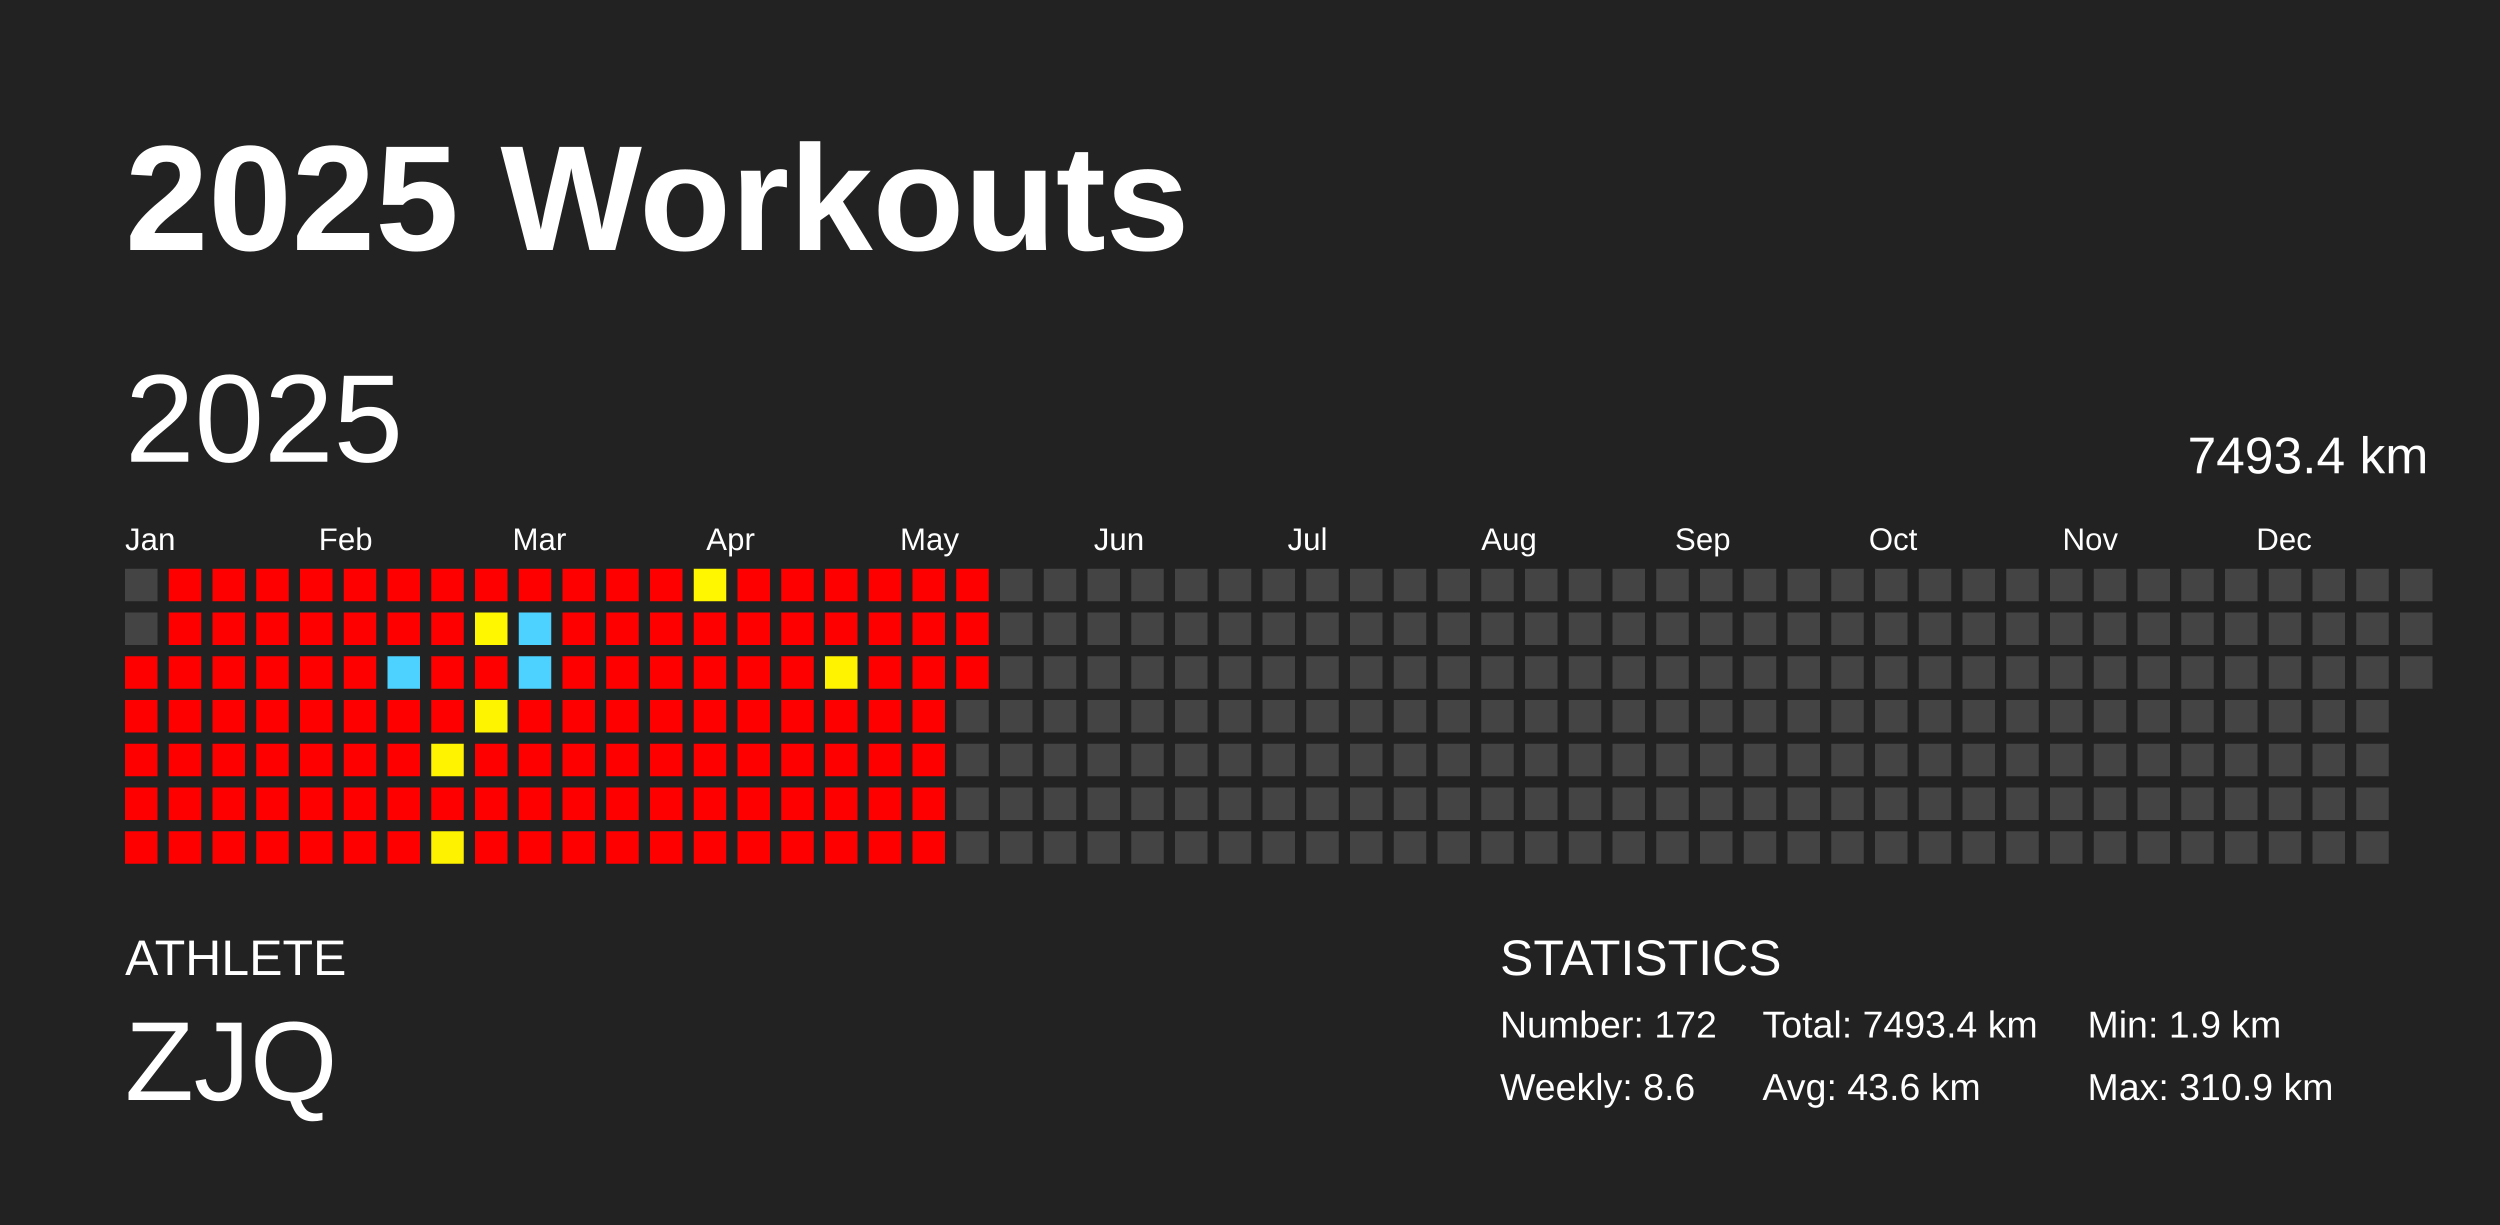
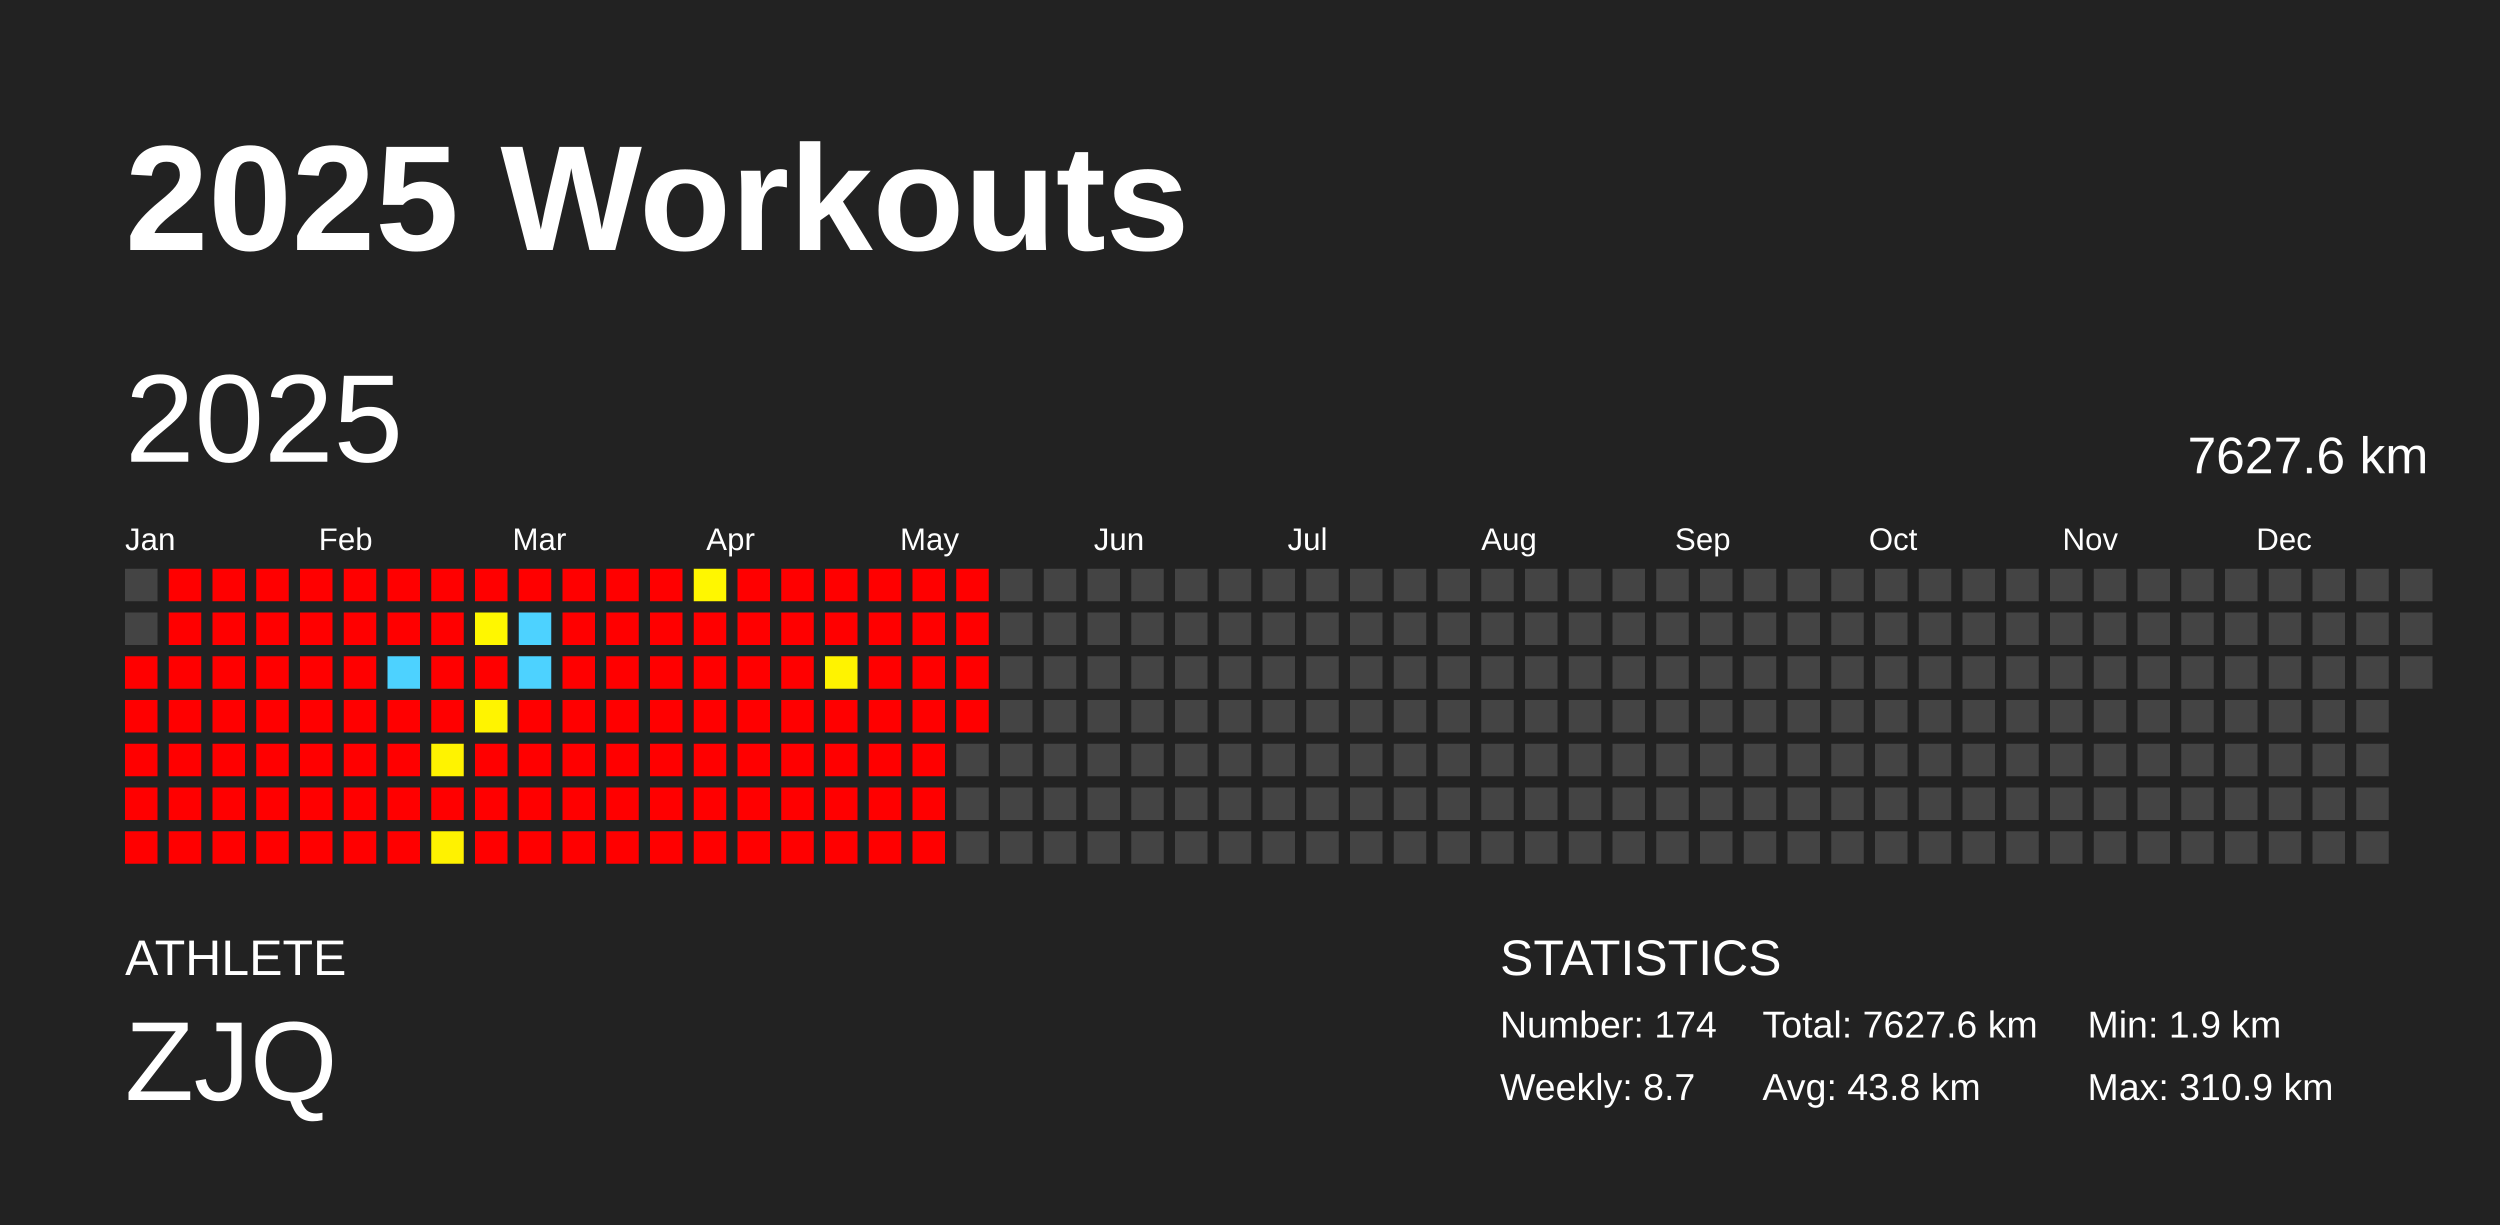
<svg xmlns="http://www.w3.org/2000/svg" baseProfile="full" height="98mm" version="1.1" viewBox="0,0,200,98" width="200mm">
  <defs />
  <rect fill="#222222" height="98" width="200" x="0" y="0" />
  <text fill="#FFFFFF" style="font-size:12px; font-family:Arial; font-weight:bold;" x="10" y="20">2025 Workouts</text>
  <text fill="#FFFFFF" style="font-size:4px; font-family:Arial" x="10" y="78">ATHLETE</text>
  <text fill="#FFFFFF" style="font-size:9px; font-family:Arial" x="10" y="88">ZJQ</text>
  <text fill="#FFFFFF" style="font-size:4px; font-family:Arial" x="120" y="78">STATISTICS</text>
-   <text fill="#FFFFFF" style="font-size:3px; font-family:Arial" x="120" y="83">Number: 172</text>
-   <text fill="#FFFFFF" style="font-size:3px; font-family:Arial" x="120" y="88">Weekly: 8.6</text>
-   <text fill="#FFFFFF" style="font-size:3px; font-family:Arial" x="141" y="83">Total: 7493.4 km</text>
-   <text fill="#FFFFFF" style="font-size:3px; font-family:Arial" x="141" y="88">Avg: 43.6 km</text>
+   <text fill="#FFFFFF" style="font-size:3px; font-family:Arial" x="120" y="83">Number: 174</text>
+   <text fill="#FFFFFF" style="font-size:3px; font-family:Arial" x="120" y="88">Weekly: 8.7</text>
+   <text fill="#FFFFFF" style="font-size:3px; font-family:Arial" x="141" y="83">Total: 7627.6 km</text>
+   <text fill="#FFFFFF" style="font-size:3px; font-family:Arial" x="141" y="88">Avg: 43.8 km</text>
  <text fill="#FFFFFF" style="font-size:3px; font-family:Arial" x="167" y="83">Min: 1.9 km</text>
  <text fill="#FFFFFF" style="font-size:3px; font-family:Arial" x="167" y="88">Max: 310.9 km</text>
  <text dominant-baseline="hanging" fill="#FFFFFF" style="font-size:10.0px; font-family:Arial;" x="10" y="30">2025</text>
-   <text dominant-baseline="hanging" fill="#FFFFFF" style="font-size:4.125px; font-family:Arial;" x="175" y="35">7493.4 km</text>
+   <text dominant-baseline="hanging" fill="#FFFFFF" style="font-size:4.125px; font-family:Arial;" x="175" y="35">7627.6 km</text>
  <text fill="#FFFFFF" style="font-size:2.5px; font-family:Arial" x="10.0" y="44">Jan</text>
  <text fill="#FFFFFF" style="font-size:2.5px; font-family:Arial" x="25.5" y="44">Feb</text>
  <text fill="#FFFFFF" style="font-size:2.5px; font-family:Arial" x="41.0" y="44">Mar</text>
  <text fill="#FFFFFF" style="font-size:2.5px; font-family:Arial" x="56.5" y="44">Apr</text>
  <text fill="#FFFFFF" style="font-size:2.5px; font-family:Arial" x="72.0" y="44">May</text>
  <text fill="#FFFFFF" style="font-size:2.5px; font-family:Arial" x="87.5" y="44">Jun</text>
  <text fill="#FFFFFF" style="font-size:2.5px; font-family:Arial" x="103.0" y="44">Jul</text>
  <text fill="#FFFFFF" style="font-size:2.5px; font-family:Arial" x="118.5" y="44">Aug</text>
  <text fill="#FFFFFF" style="font-size:2.5px; font-family:Arial" x="134.0" y="44">Sep</text>
  <text fill="#FFFFFF" style="font-size:2.5px; font-family:Arial" x="149.5" y="44">Oct</text>
  <text fill="#FFFFFF" style="font-size:2.5px; font-family:Arial" x="165.0" y="44">Nov</text>
  <text fill="#FFFFFF" style="font-size:2.5px; font-family:Arial" x="180.5" y="44">Dec</text>
  <rect fill="#444444" height="2.6" width="2.6" x="10.0" y="45.5" />
  <rect fill="#444444" height="2.6" width="2.6" x="10.0" y="49.0" />
  <rect fill="red" height="2.6" width="2.6" x="10.0" y="52.5" />
  <rect fill="red" height="2.6" width="2.6" x="10.0" y="56.0" />
  <rect fill="red" height="2.6" width="2.6" x="10.0" y="59.5" />
  <rect fill="red" height="2.6" width="2.6" x="10.0" y="63.0" />
  <rect fill="red" height="2.6" width="2.6" x="10.0" y="66.5" />
  <rect fill="red" height="2.6" width="2.6" x="13.5" y="45.5" />
  <rect fill="red" height="2.6" width="2.6" x="13.5" y="49.0" />
  <rect fill="red" height="2.6" width="2.6" x="13.5" y="52.5" />
  <rect fill="red" height="2.6" width="2.6" x="13.5" y="56.0" />
  <rect fill="red" height="2.6" width="2.6" x="13.5" y="59.5" />
  <rect fill="red" height="2.6" width="2.6" x="13.5" y="63.0" />
  <rect fill="red" height="2.6" width="2.6" x="13.5" y="66.5" />
  <rect fill="red" height="2.6" width="2.6" x="17.0" y="45.5" />
  <rect fill="red" height="2.6" width="2.6" x="17.0" y="49.0" />
  <rect fill="red" height="2.6" width="2.6" x="17.0" y="52.5" />
  <rect fill="red" height="2.6" width="2.6" x="17.0" y="56.0" />
  <rect fill="red" height="2.6" width="2.6" x="17.0" y="59.5" />
  <rect fill="red" height="2.6" width="2.6" x="17.0" y="63.0" />
  <rect fill="red" height="2.6" width="2.6" x="17.0" y="66.5" />
  <rect fill="red" height="2.6" width="2.6" x="20.5" y="45.5" />
  <rect fill="red" height="2.6" width="2.6" x="20.5" y="49.0" />
  <rect fill="red" height="2.6" width="2.6" x="20.5" y="52.5" />
  <rect fill="red" height="2.6" width="2.6" x="20.5" y="56.0" />
  <rect fill="red" height="2.6" width="2.6" x="20.5" y="59.5" />
  <rect fill="red" height="2.6" width="2.6" x="20.5" y="63.0" />
  <rect fill="red" height="2.6" width="2.6" x="20.5" y="66.5" />
  <rect fill="red" height="2.6" width="2.6" x="24.0" y="45.5" />
  <rect fill="red" height="2.6" width="2.6" x="24.0" y="49.0" />
  <rect fill="red" height="2.6" width="2.6" x="24.0" y="52.5" />
  <rect fill="red" height="2.6" width="2.6" x="24.0" y="56.0" />
  <rect fill="red" height="2.6" width="2.6" x="24.0" y="59.5" />
  <rect fill="red" height="2.6" width="2.6" x="24.0" y="63.0" />
  <rect fill="red" height="2.6" width="2.6" x="24.0" y="66.5" />
  <rect fill="red" height="2.6" width="2.6" x="27.5" y="45.5" />
  <rect fill="red" height="2.6" width="2.6" x="27.5" y="49.0" />
  <rect fill="red" height="2.6" width="2.6" x="27.5" y="52.5" />
  <rect fill="red" height="2.6" width="2.6" x="27.5" y="56.0" />
  <rect fill="red" height="2.6" width="2.6" x="27.5" y="59.5" />
  <rect fill="red" height="2.6" width="2.6" x="27.5" y="63.0" />
  <rect fill="red" height="2.6" width="2.6" x="27.5" y="66.5" />
  <rect fill="red" height="2.6" width="2.6" x="31.0" y="45.5" />
  <rect fill="red" height="2.6" width="2.6" x="31.0" y="49.0" />
  <rect fill="#4dd2ff" height="2.6" width="2.6" x="31.0" y="52.5" />
  <rect fill="red" height="2.6" width="2.6" x="31.0" y="56.0" />
  <rect fill="red" height="2.6" width="2.6" x="31.0" y="59.5" />
  <rect fill="red" height="2.6" width="2.6" x="31.0" y="63.0" />
  <rect fill="red" height="2.6" width="2.6" x="31.0" y="66.5" />
  <rect fill="red" height="2.6" width="2.6" x="34.5" y="45.5" />
  <rect fill="red" height="2.6" width="2.6" x="34.5" y="49.0" />
  <rect fill="red" height="2.6" width="2.6" x="34.5" y="52.5" />
  <rect fill="red" height="2.6" width="2.6" x="34.5" y="56.0" />
  <rect fill="#fff300" height="2.6" width="2.6" x="34.5" y="59.5" />
  <rect fill="red" height="2.6" width="2.6" x="34.5" y="63.0" />
  <rect fill="#fff200" height="2.6" width="2.6" x="34.5" y="66.5" />
  <rect fill="red" height="2.6" width="2.6" x="38.0" y="45.5" />
  <rect fill="#fff700" height="2.6" width="2.6" x="38.0" y="49.0" />
  <rect fill="red" height="2.6" width="2.6" x="38.0" y="52.5" />
  <rect fill="#fff400" height="2.6" width="2.6" x="38.0" y="56.0" />
  <rect fill="red" height="2.6" width="2.6" x="38.0" y="59.5" />
  <rect fill="red" height="2.6" width="2.6" x="38.0" y="63.0" />
  <rect fill="red" height="2.6" width="2.6" x="38.0" y="66.5" />
  <rect fill="red" height="2.6" width="2.6" x="41.5" y="45.5" />
  <rect fill="#4dd2ff" height="2.6" width="2.6" x="41.5" y="49.0" />
  <rect fill="#4dd2ff" height="2.6" width="2.6" x="41.5" y="52.5" />
  <rect fill="red" height="2.6" width="2.6" x="41.5" y="56.0" />
  <rect fill="red" height="2.6" width="2.6" x="41.5" y="59.5" />
  <rect fill="red" height="2.6" width="2.6" x="41.5" y="63.0" />
  <rect fill="red" height="2.6" width="2.6" x="41.5" y="66.5" />
  <rect fill="red" height="2.6" width="2.6" x="45.0" y="45.5" />
  <rect fill="red" height="2.6" width="2.6" x="45.0" y="49.0" />
  <rect fill="red" height="2.6" width="2.6" x="45.0" y="52.5" />
  <rect fill="red" height="2.6" width="2.6" x="45.0" y="56.0" />
  <rect fill="red" height="2.6" width="2.6" x="45.0" y="59.5" />
  <rect fill="red" height="2.6" width="2.6" x="45.0" y="63.0" />
  <rect fill="red" height="2.6" width="2.6" x="45.0" y="66.5" />
  <rect fill="red" height="2.6" width="2.6" x="48.5" y="45.5" />
  <rect fill="red" height="2.6" width="2.6" x="48.5" y="49.0" />
  <rect fill="red" height="2.6" width="2.6" x="48.5" y="52.5" />
  <rect fill="red" height="2.6" width="2.6" x="48.5" y="56.0" />
  <rect fill="red" height="2.6" width="2.6" x="48.5" y="59.5" />
  <rect fill="red" height="2.6" width="2.6" x="48.5" y="63.0" />
  <rect fill="red" height="2.6" width="2.6" x="48.5" y="66.5" />
  <rect fill="red" height="2.6" width="2.6" x="52.0" y="45.5" />
  <rect fill="red" height="2.6" width="2.6" x="52.0" y="49.0" />
  <rect fill="red" height="2.6" width="2.6" x="52.0" y="52.5" />
  <rect fill="red" height="2.6" width="2.6" x="52.0" y="56.0" />
  <rect fill="red" height="2.6" width="2.6" x="52.0" y="59.5" />
  <rect fill="red" height="2.6" width="2.6" x="52.0" y="63.0" />
  <rect fill="red" height="2.6" width="2.6" x="52.0" y="66.5" />
  <rect fill="#fff700" height="2.6" width="2.6" x="55.5" y="45.5" />
  <rect fill="red" height="2.6" width="2.6" x="55.5" y="49.0" />
  <rect fill="red" height="2.6" width="2.6" x="55.5" y="52.5" />
  <rect fill="red" height="2.6" width="2.6" x="55.5" y="56.0" />
  <rect fill="red" height="2.6" width="2.6" x="55.5" y="59.5" />
  <rect fill="red" height="2.6" width="2.6" x="55.5" y="63.0" />
  <rect fill="red" height="2.6" width="2.6" x="55.5" y="66.5" />
  <rect fill="red" height="2.6" width="2.6" x="59.0" y="45.5" />
  <rect fill="red" height="2.6" width="2.6" x="59.0" y="49.0" />
  <rect fill="red" height="2.6" width="2.6" x="59.0" y="52.5" />
  <rect fill="red" height="2.6" width="2.6" x="59.0" y="56.0" />
  <rect fill="red" height="2.6" width="2.6" x="59.0" y="59.5" />
  <rect fill="red" height="2.6" width="2.6" x="59.0" y="63.0" />
  <rect fill="red" height="2.6" width="2.6" x="59.0" y="66.5" />
  <rect fill="red" height="2.6" width="2.6" x="62.5" y="45.5" />
  <rect fill="red" height="2.6" width="2.6" x="62.5" y="49.0" />
  <rect fill="red" height="2.6" width="2.6" x="62.5" y="52.5" />
  <rect fill="red" height="2.6" width="2.6" x="62.5" y="56.0" />
  <rect fill="red" height="2.6" width="2.6" x="62.5" y="59.5" />
  <rect fill="red" height="2.6" width="2.6" x="62.5" y="63.0" />
  <rect fill="red" height="2.6" width="2.6" x="62.5" y="66.5" />
  <rect fill="red" height="2.6" width="2.6" x="66.0" y="45.5" />
  <rect fill="red" height="2.6" width="2.6" x="66.0" y="49.0" />
  <rect fill="#fff300" height="2.6" width="2.6" x="66.0" y="52.5" />
  <rect fill="red" height="2.6" width="2.6" x="66.0" y="56.0" />
  <rect fill="red" height="2.6" width="2.6" x="66.0" y="59.5" />
  <rect fill="red" height="2.6" width="2.6" x="66.0" y="63.0" />
  <rect fill="red" height="2.6" width="2.6" x="66.0" y="66.5" />
  <rect fill="red" height="2.6" width="2.6" x="69.5" y="45.5" />
  <rect fill="red" height="2.6" width="2.6" x="69.5" y="49.0" />
  <rect fill="red" height="2.6" width="2.6" x="69.5" y="52.5" />
  <rect fill="red" height="2.6" width="2.6" x="69.5" y="56.0" />
  <rect fill="red" height="2.6" width="2.6" x="69.5" y="59.5" />
  <rect fill="red" height="2.6" width="2.6" x="69.5" y="63.0" />
  <rect fill="red" height="2.6" width="2.6" x="69.5" y="66.5" />
  <rect fill="red" height="2.6" width="2.6" x="73.0" y="45.5" />
  <rect fill="red" height="2.6" width="2.6" x="73.0" y="49.0" />
  <rect fill="red" height="2.6" width="2.6" x="73.0" y="52.5" />
  <rect fill="red" height="2.6" width="2.6" x="73.0" y="56.0" />
  <rect fill="red" height="2.6" width="2.6" x="73.0" y="59.5" />
  <rect fill="red" height="2.6" width="2.6" x="73.0" y="63.0" />
  <rect fill="red" height="2.6" width="2.6" x="73.0" y="66.5" />
  <rect fill="red" height="2.6" width="2.6" x="76.5" y="45.5" />
  <rect fill="red" height="2.6" width="2.6" x="76.5" y="49.0" />
  <rect fill="red" height="2.6" width="2.6" x="76.5" y="52.5" />
-   <rect fill="#444444" height="2.6" width="2.6" x="76.5" y="56.0" />
+   <rect fill="red" height="2.6" width="2.6" x="76.5" y="56.0" />
  <rect fill="#444444" height="2.6" width="2.6" x="76.5" y="59.5" />
  <rect fill="#444444" height="2.6" width="2.6" x="76.5" y="63.0" />
  <rect fill="#444444" height="2.6" width="2.6" x="76.5" y="66.5" />
  <rect fill="#444444" height="2.6" width="2.6" x="80.0" y="45.5" />
  <rect fill="#444444" height="2.6" width="2.6" x="80.0" y="49.0" />
  <rect fill="#444444" height="2.6" width="2.6" x="80.0" y="52.5" />
  <rect fill="#444444" height="2.6" width="2.6" x="80.0" y="56.0" />
  <rect fill="#444444" height="2.6" width="2.6" x="80.0" y="59.5" />
  <rect fill="#444444" height="2.6" width="2.6" x="80.0" y="63.0" />
  <rect fill="#444444" height="2.6" width="2.6" x="80.0" y="66.5" />
  <rect fill="#444444" height="2.6" width="2.6" x="83.5" y="45.5" />
  <rect fill="#444444" height="2.6" width="2.6" x="83.5" y="49.0" />
  <rect fill="#444444" height="2.6" width="2.6" x="83.5" y="52.5" />
  <rect fill="#444444" height="2.6" width="2.6" x="83.5" y="56.0" />
  <rect fill="#444444" height="2.6" width="2.6" x="83.5" y="59.5" />
  <rect fill="#444444" height="2.6" width="2.6" x="83.5" y="63.0" />
  <rect fill="#444444" height="2.6" width="2.6" x="83.5" y="66.5" />
  <rect fill="#444444" height="2.6" width="2.6" x="87.0" y="45.5" />
  <rect fill="#444444" height="2.6" width="2.6" x="87.0" y="49.0" />
  <rect fill="#444444" height="2.6" width="2.6" x="87.0" y="52.5" />
  <rect fill="#444444" height="2.6" width="2.6" x="87.0" y="56.0" />
  <rect fill="#444444" height="2.6" width="2.6" x="87.0" y="59.5" />
  <rect fill="#444444" height="2.6" width="2.6" x="87.0" y="63.0" />
  <rect fill="#444444" height="2.6" width="2.6" x="87.0" y="66.5" />
  <rect fill="#444444" height="2.6" width="2.6" x="90.5" y="45.5" />
  <rect fill="#444444" height="2.6" width="2.6" x="90.5" y="49.0" />
  <rect fill="#444444" height="2.6" width="2.6" x="90.5" y="52.5" />
  <rect fill="#444444" height="2.6" width="2.6" x="90.5" y="56.0" />
  <rect fill="#444444" height="2.6" width="2.6" x="90.5" y="59.5" />
  <rect fill="#444444" height="2.6" width="2.6" x="90.5" y="63.0" />
  <rect fill="#444444" height="2.6" width="2.6" x="90.5" y="66.5" />
  <rect fill="#444444" height="2.6" width="2.6" x="94.0" y="45.5" />
  <rect fill="#444444" height="2.6" width="2.6" x="94.0" y="49.0" />
  <rect fill="#444444" height="2.6" width="2.6" x="94.0" y="52.5" />
  <rect fill="#444444" height="2.6" width="2.6" x="94.0" y="56.0" />
  <rect fill="#444444" height="2.6" width="2.6" x="94.0" y="59.5" />
  <rect fill="#444444" height="2.6" width="2.6" x="94.0" y="63.0" />
  <rect fill="#444444" height="2.6" width="2.6" x="94.0" y="66.5" />
  <rect fill="#444444" height="2.6" width="2.6" x="97.5" y="45.5" />
  <rect fill="#444444" height="2.6" width="2.6" x="97.5" y="49.0" />
  <rect fill="#444444" height="2.6" width="2.6" x="97.5" y="52.5" />
  <rect fill="#444444" height="2.6" width="2.6" x="97.5" y="56.0" />
  <rect fill="#444444" height="2.6" width="2.6" x="97.5" y="59.5" />
  <rect fill="#444444" height="2.6" width="2.6" x="97.5" y="63.0" />
  <rect fill="#444444" height="2.6" width="2.6" x="97.5" y="66.5" />
  <rect fill="#444444" height="2.6" width="2.6" x="101.0" y="45.5" />
  <rect fill="#444444" height="2.6" width="2.6" x="101.0" y="49.0" />
  <rect fill="#444444" height="2.6" width="2.6" x="101.0" y="52.5" />
  <rect fill="#444444" height="2.6" width="2.6" x="101.0" y="56.0" />
  <rect fill="#444444" height="2.6" width="2.6" x="101.0" y="59.5" />
  <rect fill="#444444" height="2.6" width="2.6" x="101.0" y="63.0" />
  <rect fill="#444444" height="2.6" width="2.6" x="101.0" y="66.5" />
  <rect fill="#444444" height="2.6" width="2.6" x="104.5" y="45.5" />
  <rect fill="#444444" height="2.6" width="2.6" x="104.5" y="49.0" />
  <rect fill="#444444" height="2.6" width="2.6" x="104.5" y="52.5" />
  <rect fill="#444444" height="2.6" width="2.6" x="104.5" y="56.0" />
  <rect fill="#444444" height="2.6" width="2.6" x="104.5" y="59.5" />
  <rect fill="#444444" height="2.6" width="2.6" x="104.5" y="63.0" />
  <rect fill="#444444" height="2.6" width="2.6" x="104.5" y="66.5" />
  <rect fill="#444444" height="2.6" width="2.6" x="108.0" y="45.5" />
  <rect fill="#444444" height="2.6" width="2.6" x="108.0" y="49.0" />
  <rect fill="#444444" height="2.6" width="2.6" x="108.0" y="52.5" />
  <rect fill="#444444" height="2.6" width="2.6" x="108.0" y="56.0" />
  <rect fill="#444444" height="2.6" width="2.6" x="108.0" y="59.5" />
  <rect fill="#444444" height="2.6" width="2.6" x="108.0" y="63.0" />
  <rect fill="#444444" height="2.6" width="2.6" x="108.0" y="66.5" />
  <rect fill="#444444" height="2.6" width="2.6" x="111.5" y="45.5" />
  <rect fill="#444444" height="2.6" width="2.6" x="111.5" y="49.0" />
  <rect fill="#444444" height="2.6" width="2.6" x="111.5" y="52.5" />
  <rect fill="#444444" height="2.6" width="2.6" x="111.5" y="56.0" />
  <rect fill="#444444" height="2.6" width="2.6" x="111.5" y="59.5" />
  <rect fill="#444444" height="2.6" width="2.6" x="111.5" y="63.0" />
  <rect fill="#444444" height="2.6" width="2.6" x="111.5" y="66.5" />
  <rect fill="#444444" height="2.6" width="2.6" x="115.0" y="45.5" />
  <rect fill="#444444" height="2.6" width="2.6" x="115.0" y="49.0" />
  <rect fill="#444444" height="2.6" width="2.6" x="115.0" y="52.5" />
  <rect fill="#444444" height="2.6" width="2.6" x="115.0" y="56.0" />
  <rect fill="#444444" height="2.6" width="2.6" x="115.0" y="59.5" />
  <rect fill="#444444" height="2.6" width="2.6" x="115.0" y="63.0" />
  <rect fill="#444444" height="2.6" width="2.6" x="115.0" y="66.5" />
  <rect fill="#444444" height="2.6" width="2.6" x="118.5" y="45.5" />
  <rect fill="#444444" height="2.6" width="2.6" x="118.5" y="49.0" />
  <rect fill="#444444" height="2.6" width="2.6" x="118.5" y="52.5" />
  <rect fill="#444444" height="2.6" width="2.6" x="118.5" y="56.0" />
  <rect fill="#444444" height="2.6" width="2.6" x="118.5" y="59.5" />
  <rect fill="#444444" height="2.6" width="2.6" x="118.5" y="63.0" />
  <rect fill="#444444" height="2.6" width="2.6" x="118.5" y="66.5" />
  <rect fill="#444444" height="2.6" width="2.6" x="122.0" y="45.5" />
  <rect fill="#444444" height="2.6" width="2.6" x="122.0" y="49.0" />
  <rect fill="#444444" height="2.6" width="2.6" x="122.0" y="52.5" />
  <rect fill="#444444" height="2.6" width="2.6" x="122.0" y="56.0" />
  <rect fill="#444444" height="2.6" width="2.6" x="122.0" y="59.5" />
  <rect fill="#444444" height="2.6" width="2.6" x="122.0" y="63.0" />
  <rect fill="#444444" height="2.6" width="2.6" x="122.0" y="66.5" />
  <rect fill="#444444" height="2.6" width="2.6" x="125.5" y="45.5" />
  <rect fill="#444444" height="2.6" width="2.6" x="125.5" y="49.0" />
  <rect fill="#444444" height="2.6" width="2.6" x="125.5" y="52.5" />
  <rect fill="#444444" height="2.6" width="2.6" x="125.5" y="56.0" />
  <rect fill="#444444" height="2.6" width="2.6" x="125.5" y="59.5" />
  <rect fill="#444444" height="2.6" width="2.6" x="125.5" y="63.0" />
  <rect fill="#444444" height="2.6" width="2.6" x="125.5" y="66.5" />
  <rect fill="#444444" height="2.6" width="2.6" x="129.0" y="45.5" />
  <rect fill="#444444" height="2.6" width="2.6" x="129.0" y="49.0" />
  <rect fill="#444444" height="2.6" width="2.6" x="129.0" y="52.5" />
  <rect fill="#444444" height="2.6" width="2.6" x="129.0" y="56.0" />
  <rect fill="#444444" height="2.6" width="2.6" x="129.0" y="59.5" />
  <rect fill="#444444" height="2.6" width="2.6" x="129.0" y="63.0" />
  <rect fill="#444444" height="2.6" width="2.6" x="129.0" y="66.5" />
  <rect fill="#444444" height="2.6" width="2.6" x="132.5" y="45.5" />
  <rect fill="#444444" height="2.6" width="2.6" x="132.5" y="49.0" />
  <rect fill="#444444" height="2.6" width="2.6" x="132.5" y="52.5" />
  <rect fill="#444444" height="2.6" width="2.6" x="132.5" y="56.0" />
  <rect fill="#444444" height="2.6" width="2.6" x="132.5" y="59.5" />
  <rect fill="#444444" height="2.6" width="2.6" x="132.5" y="63.0" />
  <rect fill="#444444" height="2.6" width="2.6" x="132.5" y="66.5" />
  <rect fill="#444444" height="2.6" width="2.6" x="136.0" y="45.5" />
  <rect fill="#444444" height="2.6" width="2.6" x="136.0" y="49.0" />
  <rect fill="#444444" height="2.6" width="2.6" x="136.0" y="52.5" />
  <rect fill="#444444" height="2.6" width="2.6" x="136.0" y="56.0" />
  <rect fill="#444444" height="2.6" width="2.6" x="136.0" y="59.5" />
  <rect fill="#444444" height="2.6" width="2.6" x="136.0" y="63.0" />
  <rect fill="#444444" height="2.6" width="2.6" x="136.0" y="66.5" />
  <rect fill="#444444" height="2.6" width="2.6" x="139.5" y="45.5" />
  <rect fill="#444444" height="2.6" width="2.6" x="139.5" y="49.0" />
  <rect fill="#444444" height="2.6" width="2.6" x="139.5" y="52.5" />
  <rect fill="#444444" height="2.6" width="2.6" x="139.5" y="56.0" />
  <rect fill="#444444" height="2.6" width="2.6" x="139.5" y="59.5" />
  <rect fill="#444444" height="2.6" width="2.6" x="139.5" y="63.0" />
  <rect fill="#444444" height="2.6" width="2.6" x="139.5" y="66.5" />
  <rect fill="#444444" height="2.6" width="2.6" x="143.0" y="45.5" />
  <rect fill="#444444" height="2.6" width="2.6" x="143.0" y="49.0" />
  <rect fill="#444444" height="2.6" width="2.6" x="143.0" y="52.5" />
  <rect fill="#444444" height="2.6" width="2.6" x="143.0" y="56.0" />
  <rect fill="#444444" height="2.6" width="2.6" x="143.0" y="59.5" />
  <rect fill="#444444" height="2.6" width="2.6" x="143.0" y="63.0" />
  <rect fill="#444444" height="2.6" width="2.6" x="143.0" y="66.5" />
  <rect fill="#444444" height="2.6" width="2.6" x="146.5" y="45.5" />
  <rect fill="#444444" height="2.6" width="2.6" x="146.5" y="49.0" />
  <rect fill="#444444" height="2.6" width="2.6" x="146.5" y="52.5" />
  <rect fill="#444444" height="2.6" width="2.6" x="146.5" y="56.0" />
  <rect fill="#444444" height="2.6" width="2.6" x="146.5" y="59.5" />
  <rect fill="#444444" height="2.6" width="2.6" x="146.5" y="63.0" />
  <rect fill="#444444" height="2.6" width="2.6" x="146.5" y="66.5" />
  <rect fill="#444444" height="2.6" width="2.6" x="150.0" y="45.5" />
  <rect fill="#444444" height="2.6" width="2.6" x="150.0" y="49.0" />
  <rect fill="#444444" height="2.6" width="2.6" x="150.0" y="52.5" />
  <rect fill="#444444" height="2.6" width="2.6" x="150.0" y="56.0" />
  <rect fill="#444444" height="2.6" width="2.6" x="150.0" y="59.5" />
  <rect fill="#444444" height="2.6" width="2.6" x="150.0" y="63.0" />
  <rect fill="#444444" height="2.6" width="2.6" x="150.0" y="66.5" />
  <rect fill="#444444" height="2.6" width="2.6" x="153.5" y="45.5" />
  <rect fill="#444444" height="2.6" width="2.6" x="153.5" y="49.0" />
  <rect fill="#444444" height="2.6" width="2.6" x="153.5" y="52.5" />
  <rect fill="#444444" height="2.6" width="2.6" x="153.5" y="56.0" />
  <rect fill="#444444" height="2.6" width="2.6" x="153.5" y="59.5" />
  <rect fill="#444444" height="2.6" width="2.6" x="153.5" y="63.0" />
  <rect fill="#444444" height="2.6" width="2.6" x="153.5" y="66.5" />
  <rect fill="#444444" height="2.6" width="2.6" x="157.0" y="45.5" />
  <rect fill="#444444" height="2.6" width="2.6" x="157.0" y="49.0" />
  <rect fill="#444444" height="2.6" width="2.6" x="157.0" y="52.5" />
  <rect fill="#444444" height="2.6" width="2.6" x="157.0" y="56.0" />
  <rect fill="#444444" height="2.6" width="2.6" x="157.0" y="59.5" />
  <rect fill="#444444" height="2.6" width="2.6" x="157.0" y="63.0" />
  <rect fill="#444444" height="2.6" width="2.6" x="157.0" y="66.5" />
  <rect fill="#444444" height="2.6" width="2.6" x="160.5" y="45.5" />
  <rect fill="#444444" height="2.6" width="2.6" x="160.5" y="49.0" />
  <rect fill="#444444" height="2.6" width="2.6" x="160.5" y="52.5" />
  <rect fill="#444444" height="2.6" width="2.6" x="160.5" y="56.0" />
  <rect fill="#444444" height="2.6" width="2.6" x="160.5" y="59.5" />
  <rect fill="#444444" height="2.6" width="2.6" x="160.5" y="63.0" />
  <rect fill="#444444" height="2.6" width="2.6" x="160.5" y="66.5" />
  <rect fill="#444444" height="2.6" width="2.6" x="164.0" y="45.5" />
  <rect fill="#444444" height="2.6" width="2.6" x="164.0" y="49.0" />
  <rect fill="#444444" height="2.6" width="2.6" x="164.0" y="52.5" />
  <rect fill="#444444" height="2.6" width="2.6" x="164.0" y="56.0" />
  <rect fill="#444444" height="2.6" width="2.6" x="164.0" y="59.5" />
  <rect fill="#444444" height="2.6" width="2.6" x="164.0" y="63.0" />
  <rect fill="#444444" height="2.6" width="2.6" x="164.0" y="66.5" />
  <rect fill="#444444" height="2.6" width="2.6" x="167.5" y="45.5" />
  <rect fill="#444444" height="2.6" width="2.6" x="167.5" y="49.0" />
  <rect fill="#444444" height="2.6" width="2.6" x="167.5" y="52.5" />
  <rect fill="#444444" height="2.6" width="2.6" x="167.5" y="56.0" />
  <rect fill="#444444" height="2.6" width="2.6" x="167.5" y="59.5" />
  <rect fill="#444444" height="2.6" width="2.6" x="167.5" y="63.0" />
  <rect fill="#444444" height="2.6" width="2.6" x="167.5" y="66.5" />
  <rect fill="#444444" height="2.6" width="2.6" x="171.0" y="45.5" />
  <rect fill="#444444" height="2.6" width="2.6" x="171.0" y="49.0" />
  <rect fill="#444444" height="2.6" width="2.6" x="171.0" y="52.5" />
  <rect fill="#444444" height="2.6" width="2.6" x="171.0" y="56.0" />
  <rect fill="#444444" height="2.6" width="2.6" x="171.0" y="59.5" />
  <rect fill="#444444" height="2.6" width="2.6" x="171.0" y="63.0" />
  <rect fill="#444444" height="2.6" width="2.6" x="171.0" y="66.5" />
  <rect fill="#444444" height="2.6" width="2.6" x="174.5" y="45.5" />
  <rect fill="#444444" height="2.6" width="2.6" x="174.5" y="49.0" />
  <rect fill="#444444" height="2.6" width="2.6" x="174.5" y="52.5" />
  <rect fill="#444444" height="2.6" width="2.6" x="174.5" y="56.0" />
  <rect fill="#444444" height="2.6" width="2.6" x="174.5" y="59.5" />
  <rect fill="#444444" height="2.6" width="2.6" x="174.5" y="63.0" />
  <rect fill="#444444" height="2.6" width="2.6" x="174.5" y="66.5" />
  <rect fill="#444444" height="2.6" width="2.6" x="178.0" y="45.5" />
  <rect fill="#444444" height="2.6" width="2.6" x="178.0" y="49.0" />
  <rect fill="#444444" height="2.6" width="2.6" x="178.0" y="52.5" />
  <rect fill="#444444" height="2.6" width="2.6" x="178.0" y="56.0" />
  <rect fill="#444444" height="2.6" width="2.6" x="178.0" y="59.5" />
  <rect fill="#444444" height="2.6" width="2.6" x="178.0" y="63.0" />
  <rect fill="#444444" height="2.6" width="2.6" x="178.0" y="66.5" />
  <rect fill="#444444" height="2.6" width="2.6" x="181.5" y="45.5" />
  <rect fill="#444444" height="2.6" width="2.6" x="181.5" y="49.0" />
  <rect fill="#444444" height="2.6" width="2.6" x="181.5" y="52.5" />
  <rect fill="#444444" height="2.6" width="2.6" x="181.5" y="56.0" />
  <rect fill="#444444" height="2.6" width="2.6" x="181.5" y="59.5" />
  <rect fill="#444444" height="2.6" width="2.6" x="181.5" y="63.0" />
  <rect fill="#444444" height="2.6" width="2.6" x="181.5" y="66.5" />
  <rect fill="#444444" height="2.6" width="2.6" x="185.0" y="45.5" />
  <rect fill="#444444" height="2.6" width="2.6" x="185.0" y="49.0" />
  <rect fill="#444444" height="2.6" width="2.6" x="185.0" y="52.5" />
  <rect fill="#444444" height="2.6" width="2.6" x="185.0" y="56.0" />
  <rect fill="#444444" height="2.6" width="2.6" x="185.0" y="59.5" />
  <rect fill="#444444" height="2.6" width="2.6" x="185.0" y="63.0" />
  <rect fill="#444444" height="2.6" width="2.6" x="185.0" y="66.5" />
  <rect fill="#444444" height="2.6" width="2.6" x="188.5" y="45.5" />
  <rect fill="#444444" height="2.6" width="2.6" x="188.5" y="49.0" />
  <rect fill="#444444" height="2.6" width="2.6" x="188.5" y="52.5" />
  <rect fill="#444444" height="2.6" width="2.6" x="188.5" y="56.0" />
  <rect fill="#444444" height="2.6" width="2.6" x="188.5" y="59.5" />
  <rect fill="#444444" height="2.6" width="2.6" x="188.5" y="63.0" />
  <rect fill="#444444" height="2.6" width="2.6" x="188.5" y="66.5" />
  <rect fill="#444444" height="2.6" width="2.6" x="192.0" y="45.5" />
  <rect fill="#444444" height="2.6" width="2.6" x="192.0" y="49.0" />
  <rect fill="#444444" height="2.6" width="2.6" x="192.0" y="52.5" />
</svg>
